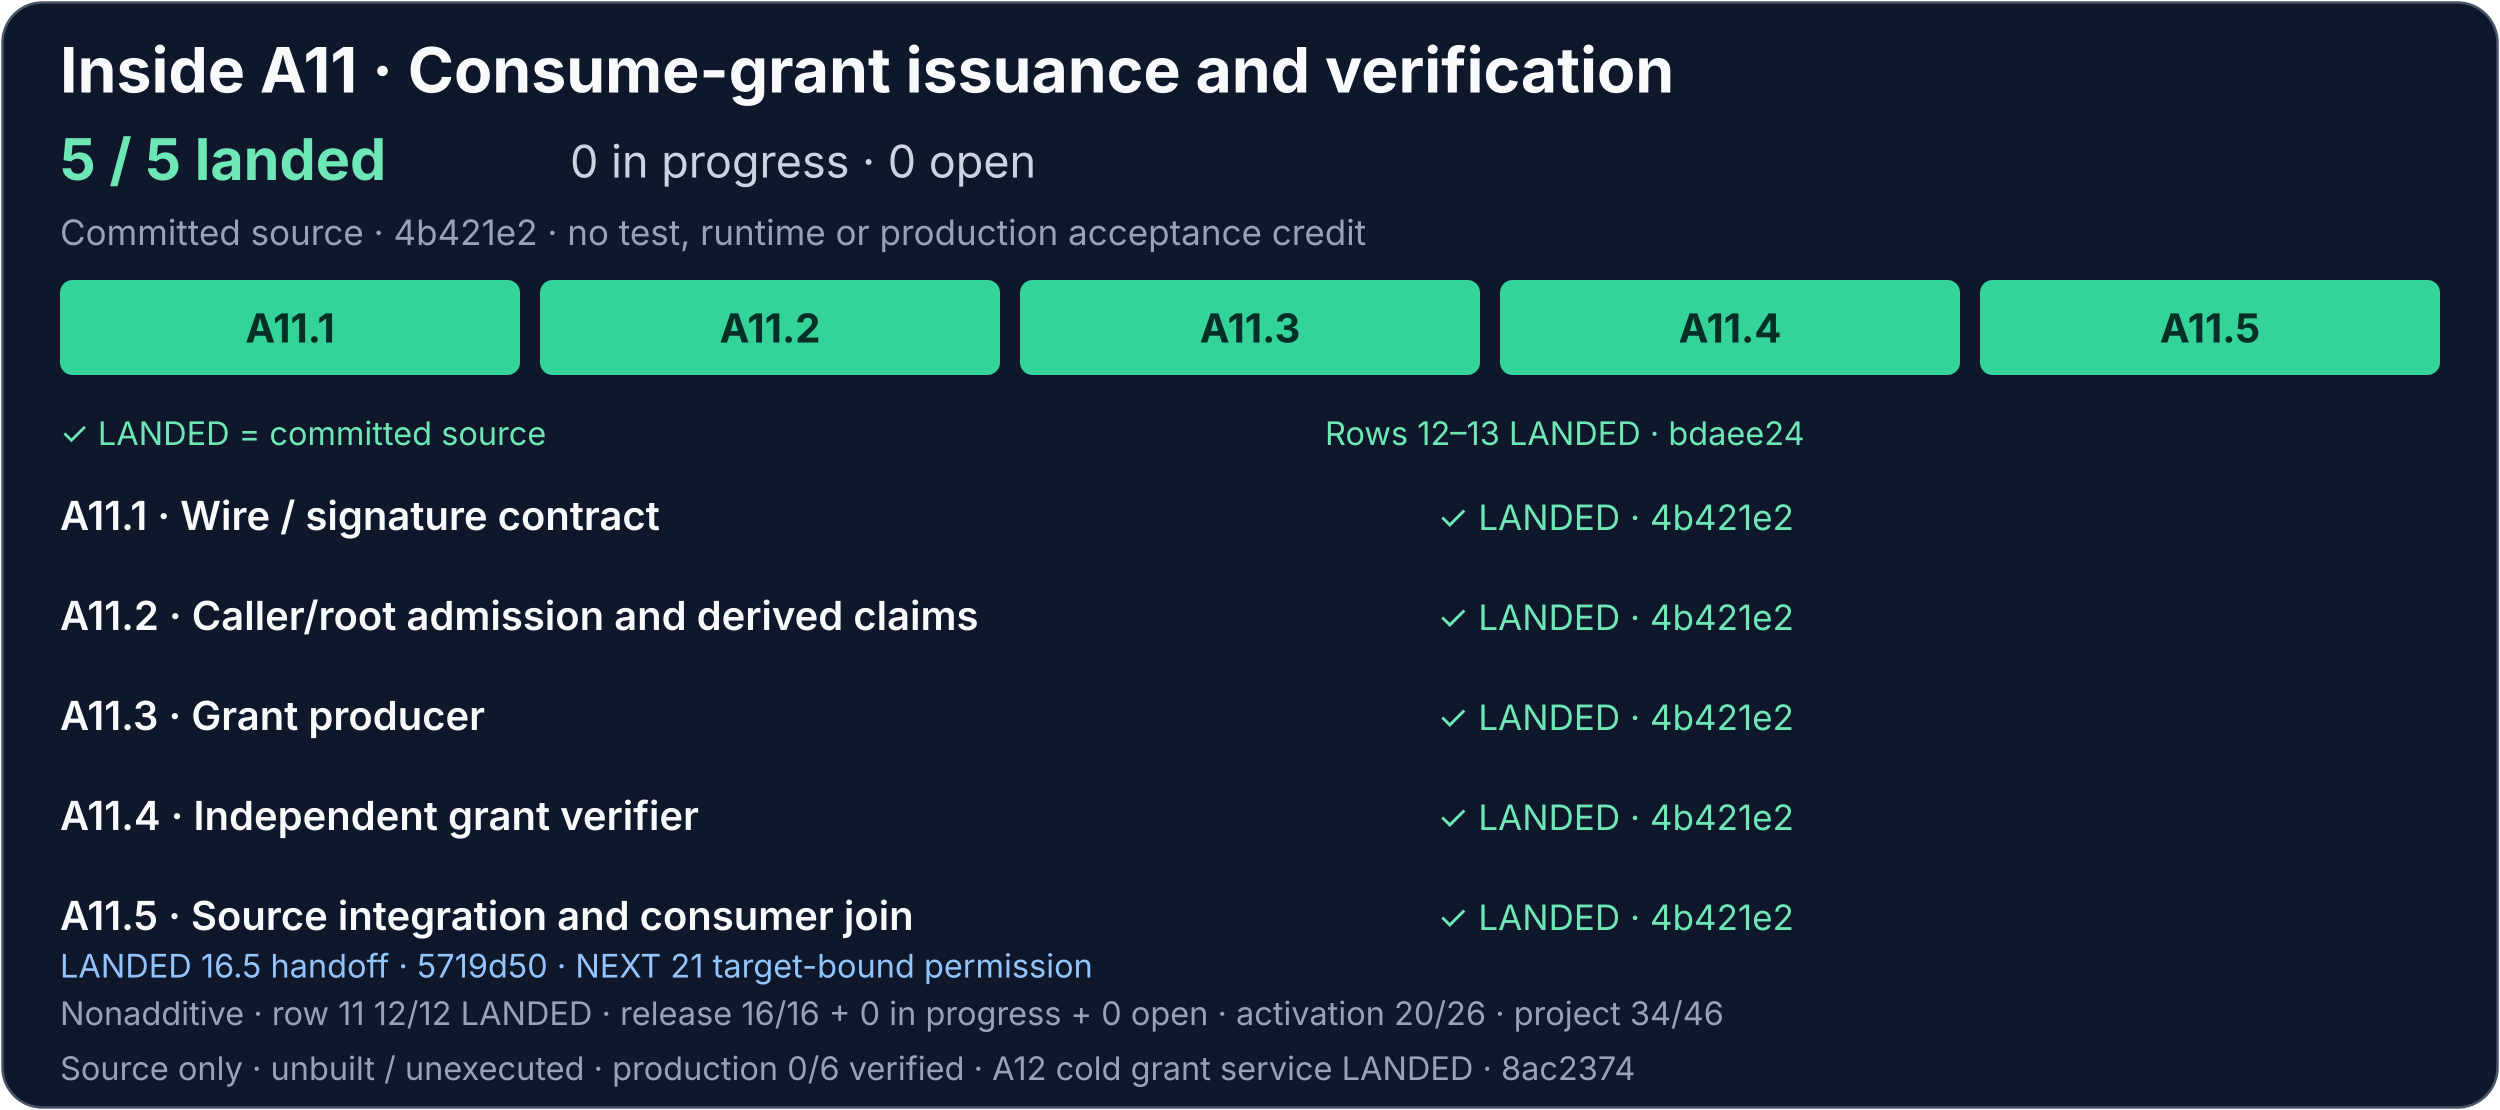
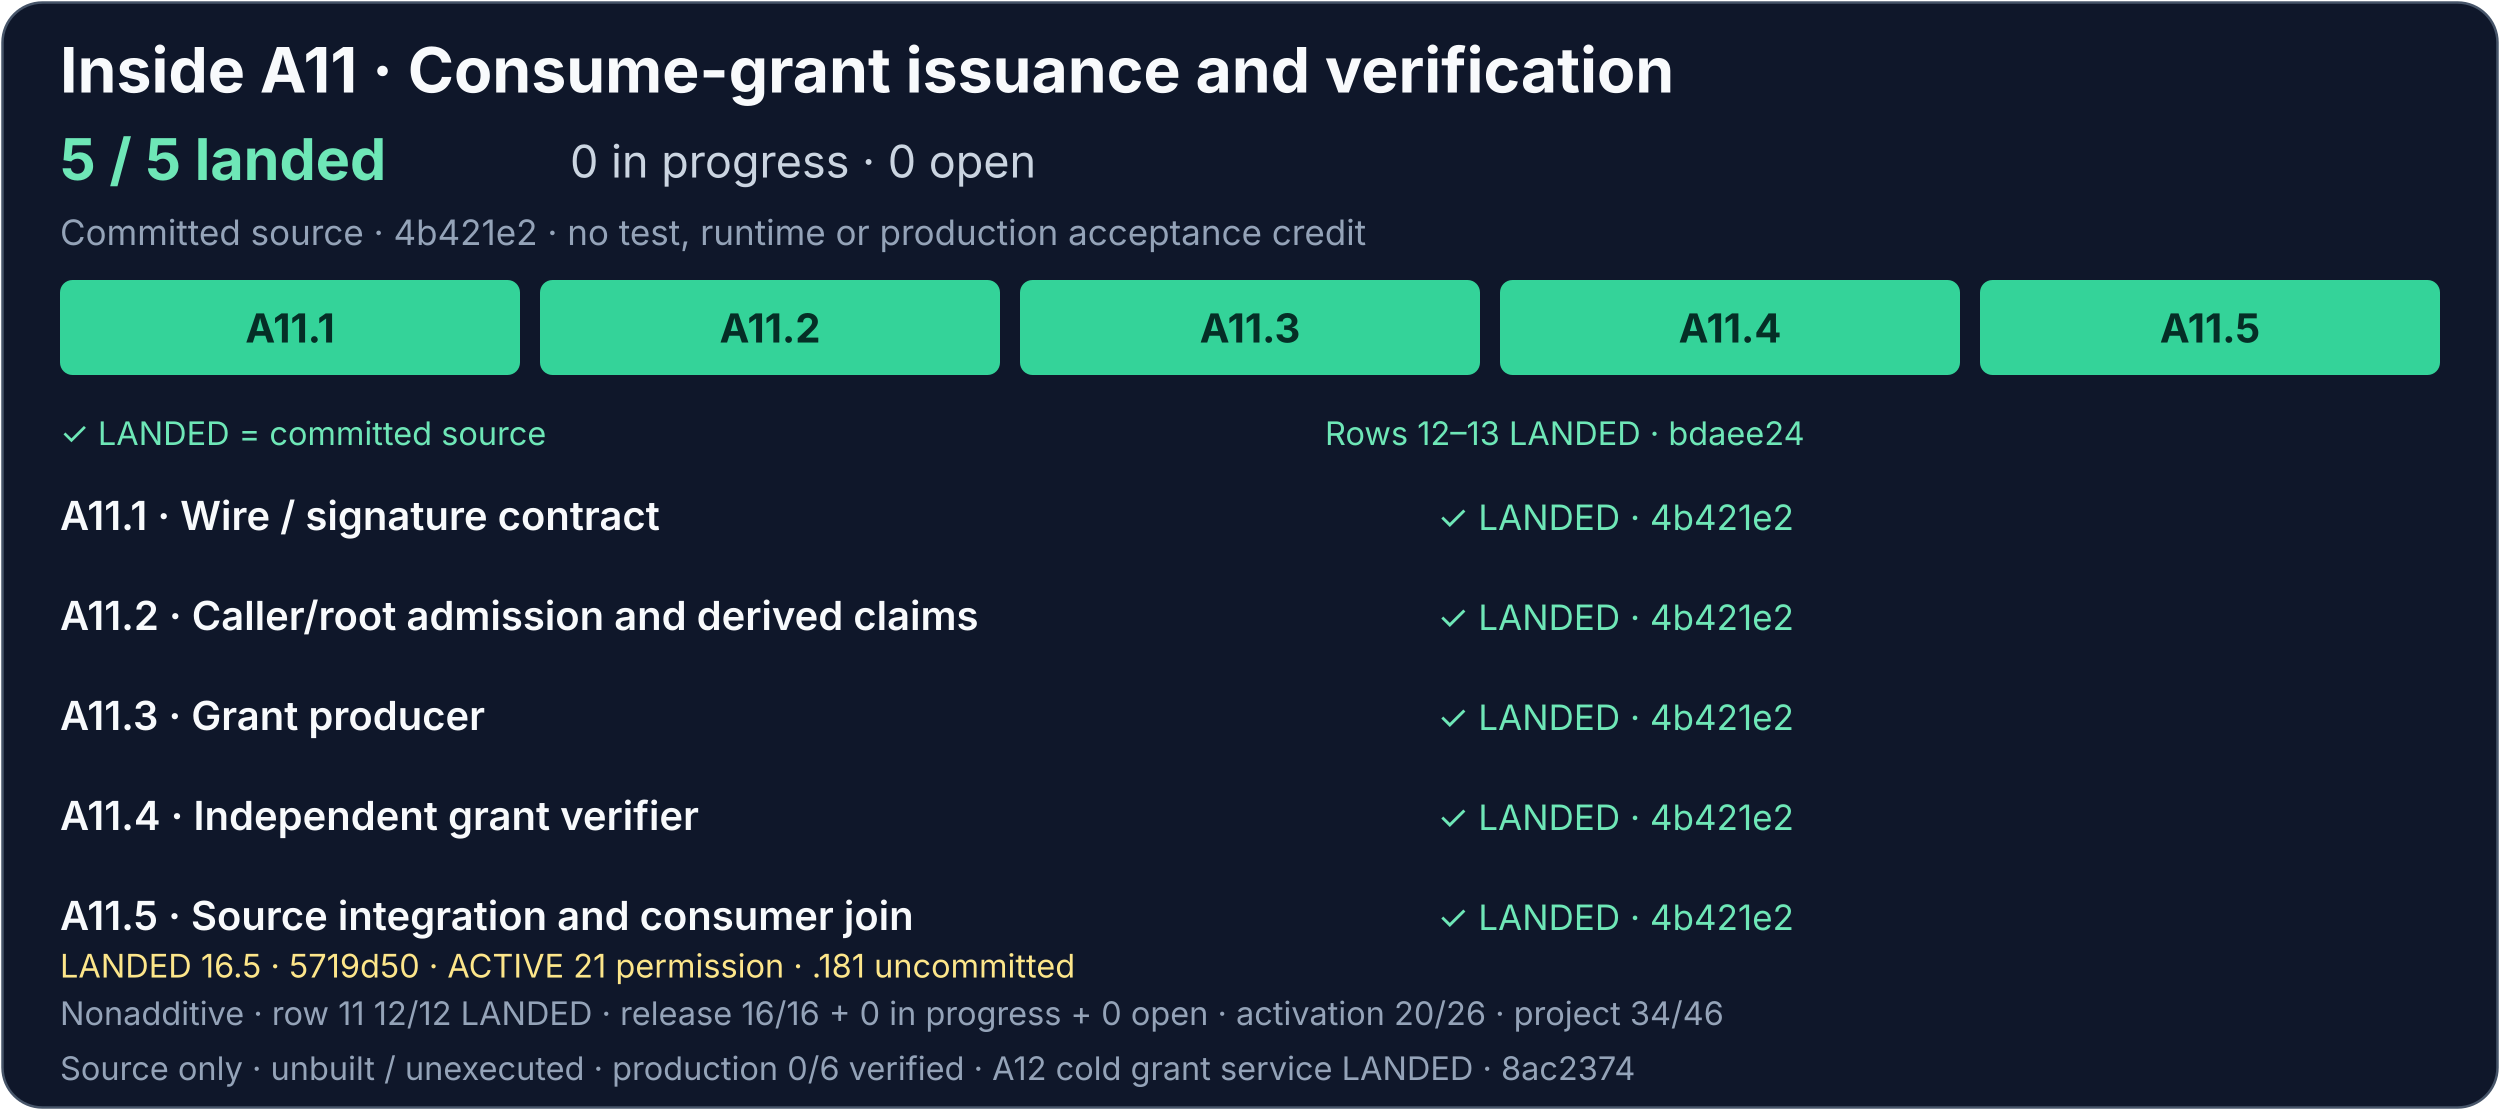
<svg xmlns="http://www.w3.org/2000/svg" width="1000" height="444" viewBox="0 0 1000 444" role="img" aria-labelledby="grant-title grant-description">
  <rect x="1" y="1" width="998" height="442" rx="16" fill="#0f172a" stroke="#475569" />
  <g font-family="system-ui, -apple-system, Segoe UI, sans-serif">
    <text x="24" y="37" fill="#f8fafc" font-size="25" font-weight="700">Inside A11 · Consume-grant issuance and verification</text>
    <text x="24" y="72" fill="#6ee7b7" font-size="23" font-weight="700">5 / 5 landed</text>
    <text x="228" y="71" fill="#cbd5e1" font-size="18">0 in progress · 0 open</text>
    <text x="24" y="98" fill="#94a3b8" font-size="14">Committed source · 4b421e2 · no test, runtime or production acceptance credit</text>
    <g fill="#34d399">
      <rect x="24" y="112" width="184" height="38" rx="5" />
      <rect x="216" y="112" width="184" height="38" rx="5" />
      <rect x="408" y="112" width="184" height="38" rx="5" />
      <rect x="600" y="112" width="184" height="38" rx="5" />
      <rect x="792" y="112" width="184" height="38" rx="5" />
    </g>
    <g fill="#052e26" font-size="16" font-weight="700" text-anchor="middle">
      <text x="116" y="137">A11.1</text>
      <text x="308" y="137">A11.2</text>
      <text x="500" y="137">A11.3</text>
      <text x="692" y="137">A11.4</text>
      <text x="884" y="137">A11.5</text>
    </g>
    <text x="24" y="178" fill="#6ee7b7" font-size="13">✓ LANDED = committed source</text>
    <text x="530" y="178" fill="#6ee7b7" font-size="13">Rows 12–13 LANDED · bdaee24</text>
    <g fill="#f8fafc" font-size="16" font-weight="600">
      <text x="24" y="212">A11.1 · Wire / signature contract</text>
      <text x="24" y="252">A11.2 · Caller/root admission and derived claims</text>
      <text x="24" y="292">A11.3 · Grant producer</text>
      <text x="24" y="332">A11.4 · Independent grant verifier</text>
      <text x="24" y="372">A11.5 · Source integration and consumer join</text>
    </g>
    <g fill="#6ee7b7" font-size="14">
      <text x="575" y="212">✓ LANDED · 4b421e2</text>
      <text x="575" y="252">✓ LANDED · 4b421e2</text>
      <text x="575" y="292">✓ LANDED · 4b421e2</text>
      <text x="575" y="332">✓ LANDED · 4b421e2</text>
      <text x="575" y="372">✓ LANDED · 4b421e2</text>
    </g>
    <a href="../production-status.md#exact-release-and-handoff-detail">
-       <text x="24" y="391" fill="#93c5fd" font-size="13">LANDED 16.5 handoff · 5719d50 · NEXT 21 target-bound permission</text>
+       <text x="24" y="391" fill="#fde68a" font-size="13">LANDED 16.5 · 5719d50 · ACTIVE 21 permission · .181 uncommitted</text>
    </a>
    <text x="24" y="410" fill="#94a3b8" font-size="13">Nonadditive · row 11 12/12 LANDED · release 16/16 + 0 in progress + 0 open · activation 20/26 · project 34/46</text>
    <text x="24" y="432" fill="#94a3b8" font-size="13">Source only · unbuilt / unexecuted · production 0/6 verified · A12 cold grant service LANDED · 8ac2374</text>
  </g>
</svg>
